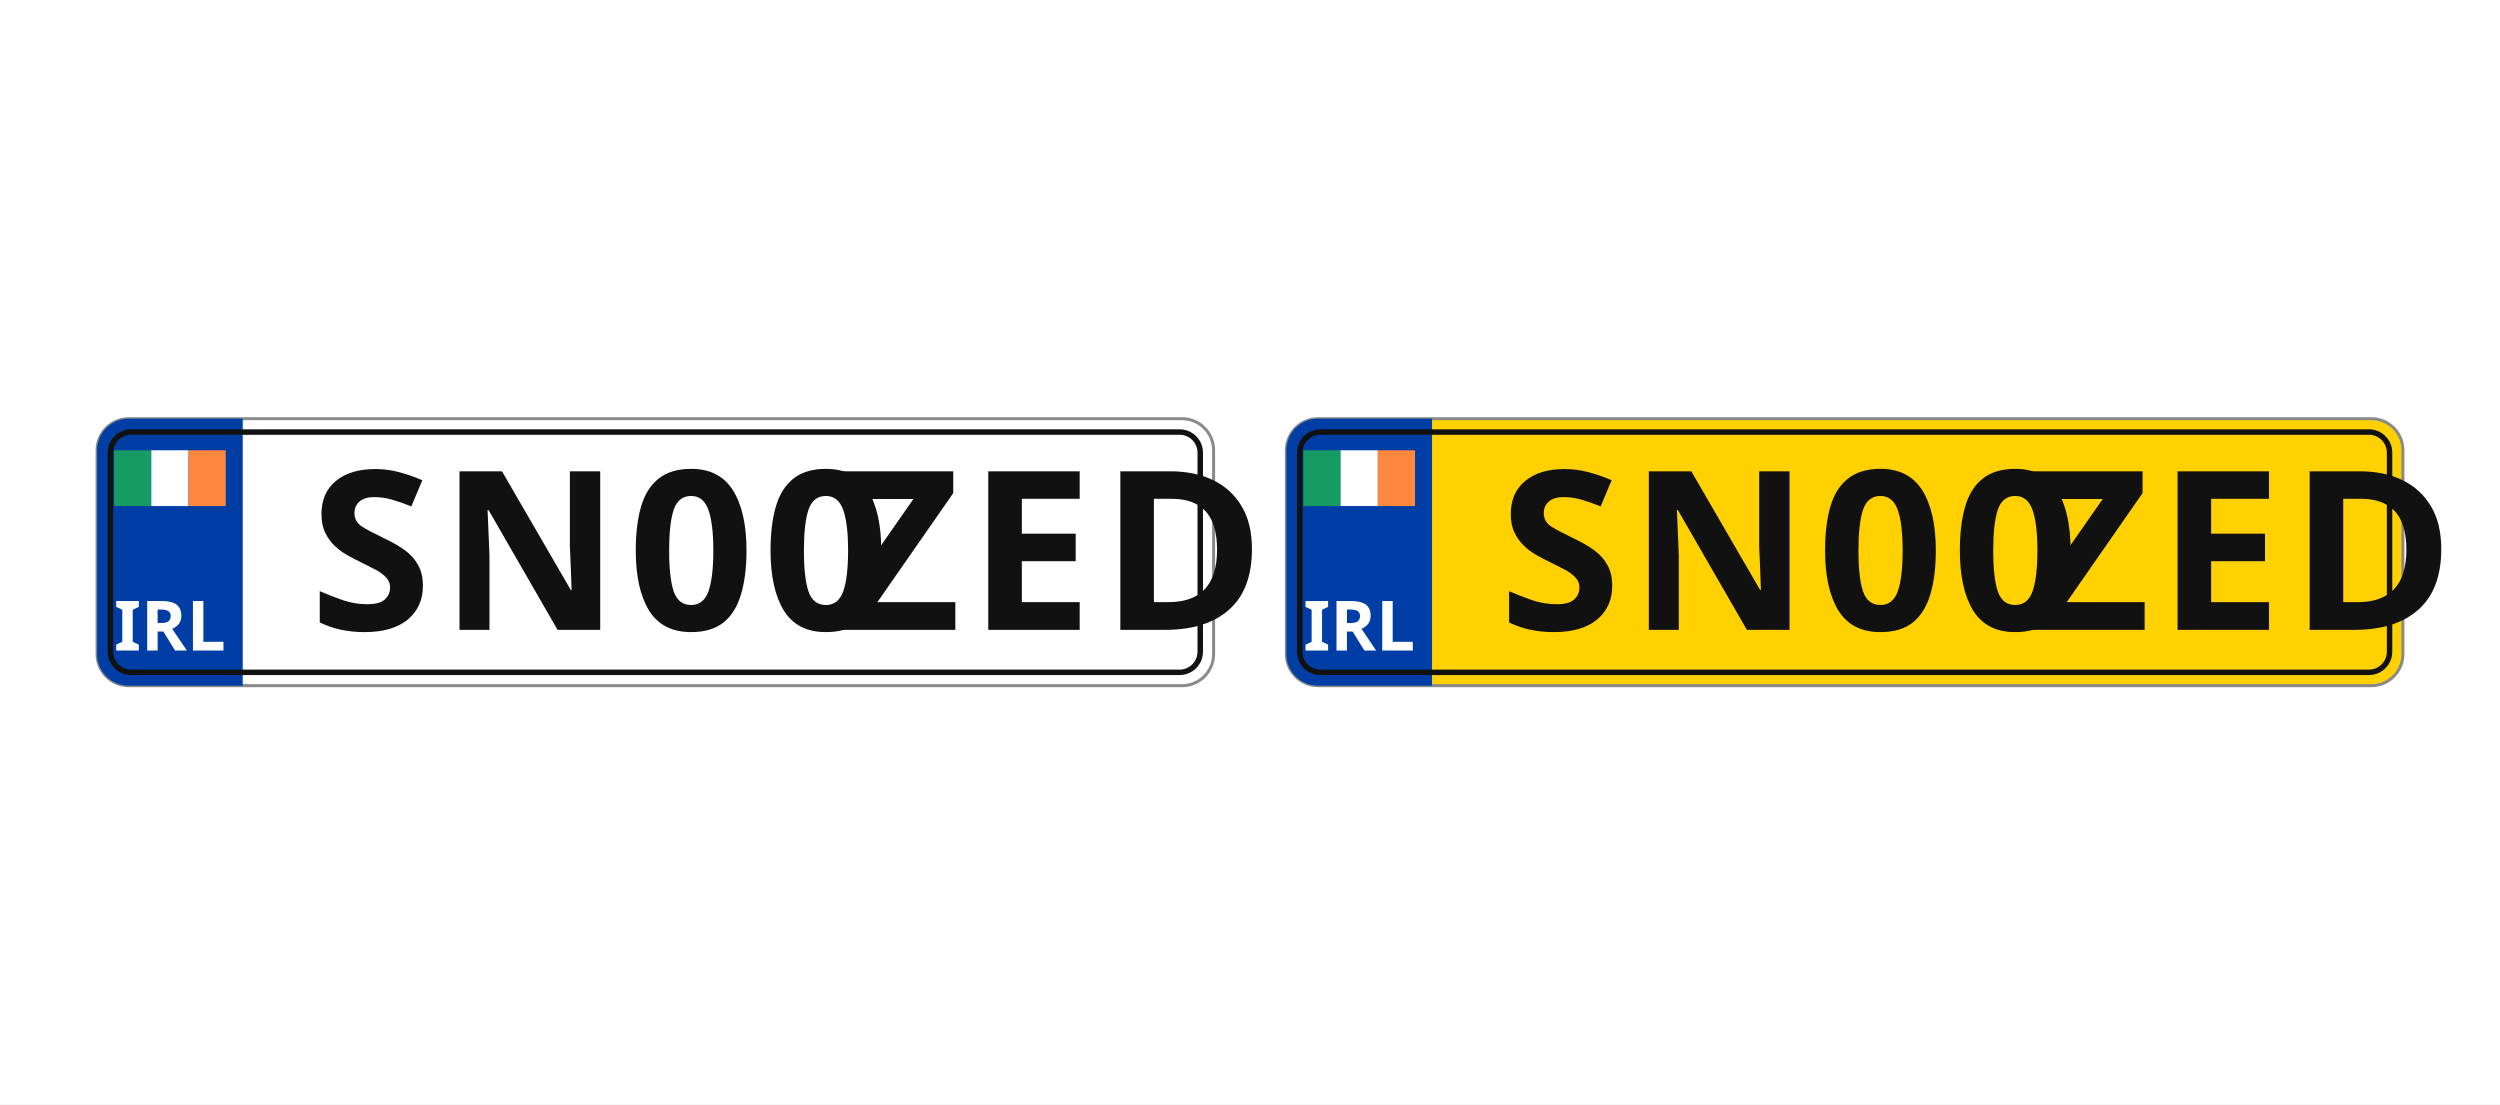
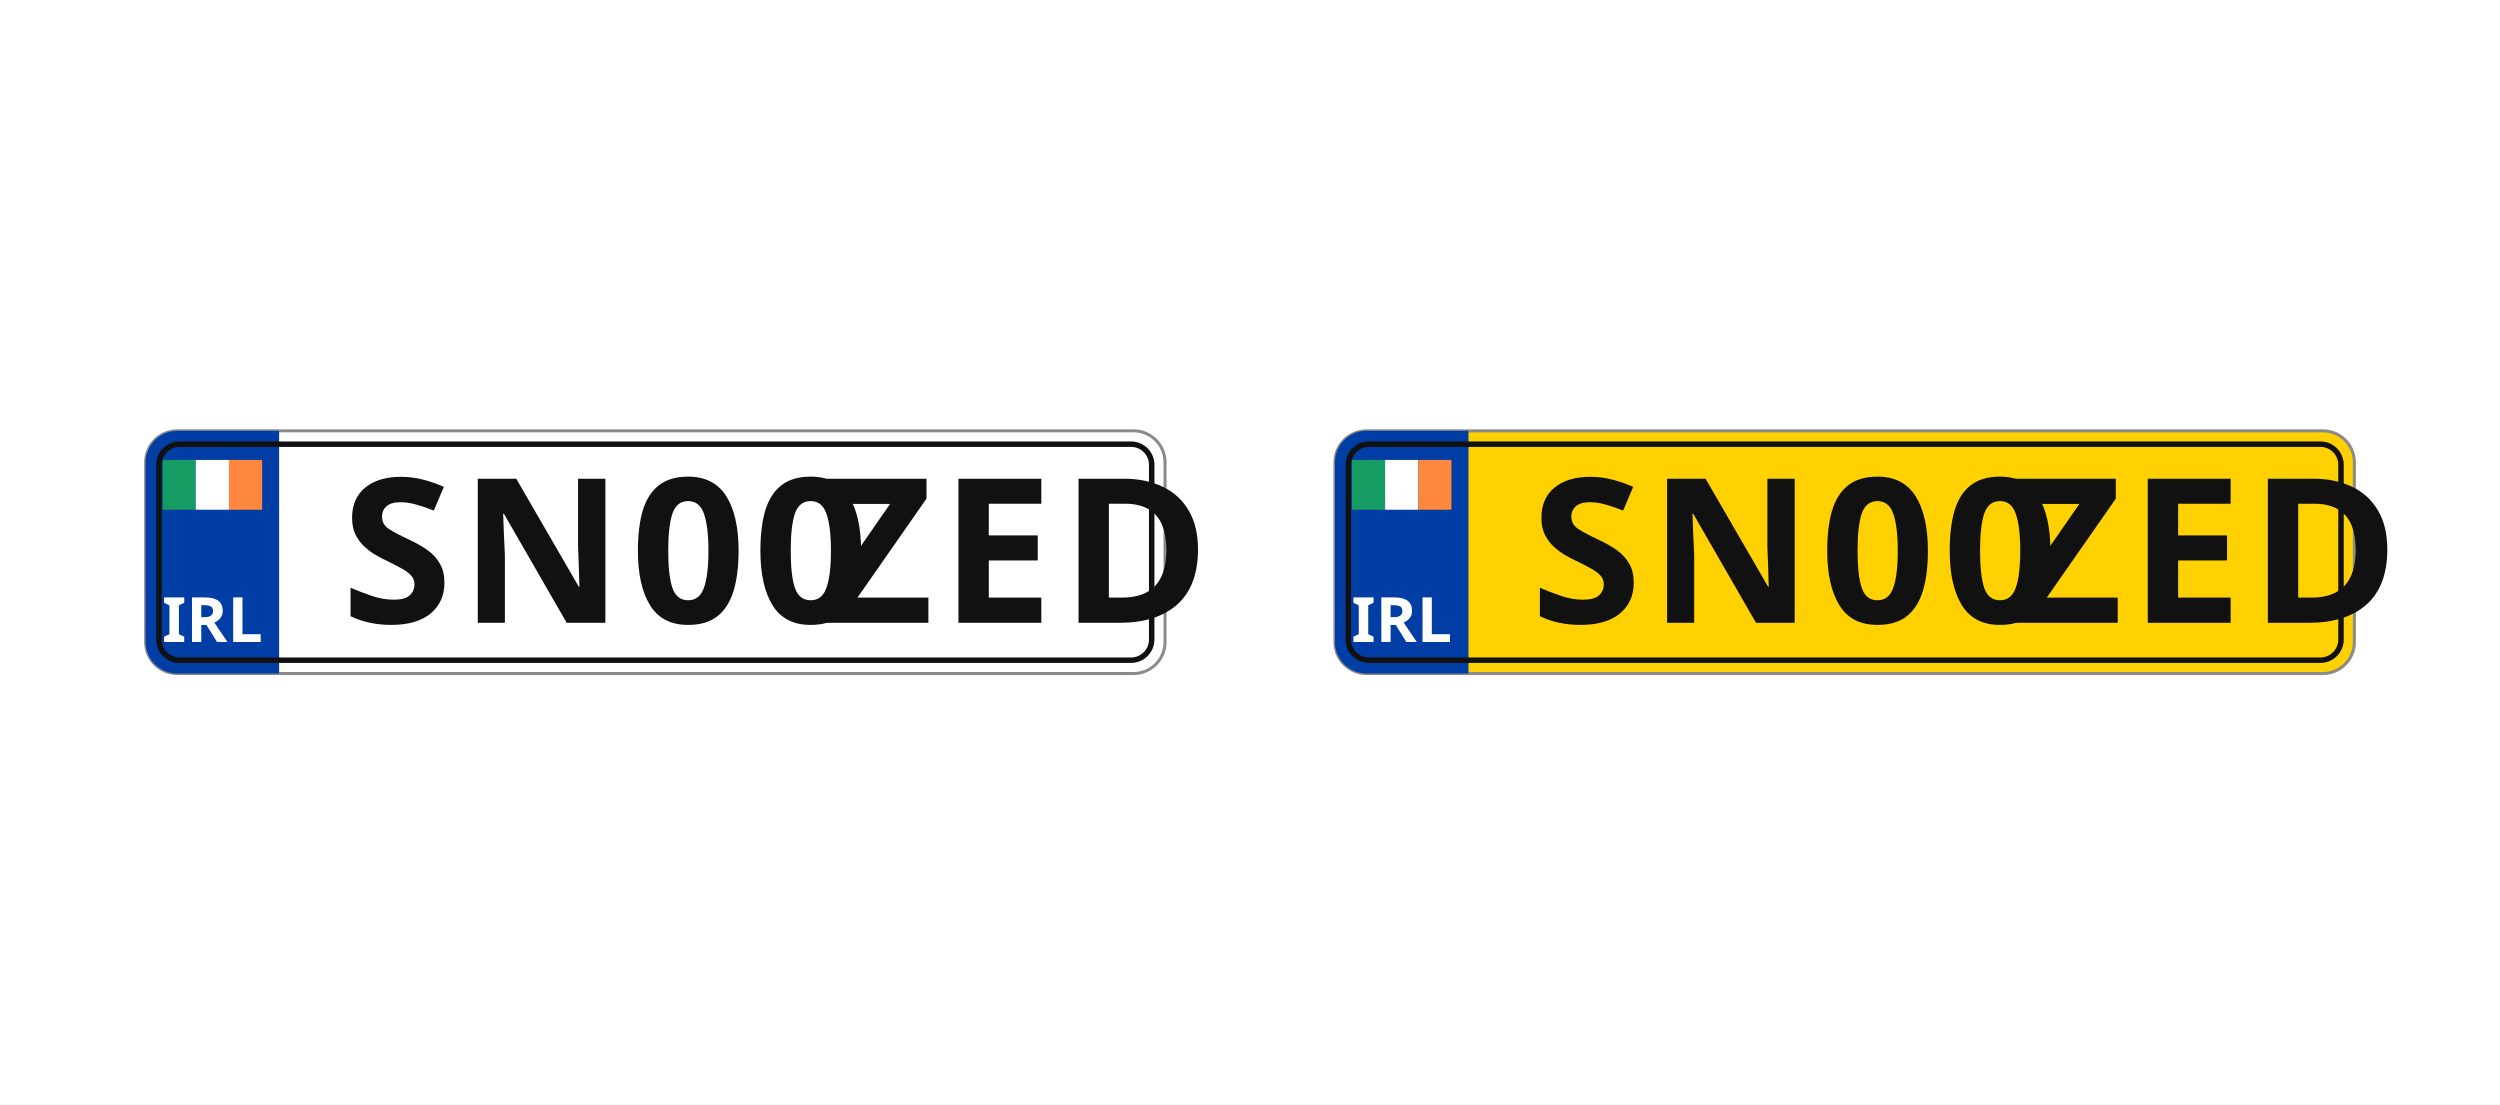
<svg xmlns="http://www.w3.org/2000/svg" width="206mm" height="91mm" viewBox="0 0 206 91">
  <g id="Background">
    <rect width="206.0" height="91.0" fill="#FFFFFF" />
  </g>
  <g id="front">
    <clipPath id="frontc">
-       <rect x="8.000" y="34.500" width="92.0" height="22.0" rx="2.6" />
+       <rect x="12.000" y="35.500" width="84.0" height="20.0" rx="2.6" />
    </clipPath>
-     <rect x="8.000" y="34.500" width="92.0" height="22.0" rx="2.6" fill="#FFFFFF" stroke="#8A8A8A" stroke-width="0.25" />
+     <rect x="12.000" y="35.500" width="84.0" height="20.0" rx="2.6" fill="#FFFFFF" stroke="#8A8A8A" stroke-width="0.25" />
    <g clip-path="url(#frontc)">
-       <rect id="frontband" x="8.000" y="34.500" width="12.0" height="22.0" fill="#003DA5" />
+       <rect id="frontband" x="12.000" y="35.500" width="11.0" height="20.0" fill="#003DA5" />
    </g>
-     <svg x="9.400" y="37.100" width="9.200" height="4.600" viewBox="0 0 3 1.5">
+     <svg x="13.400" y="37.900" width="8.200" height="4.100" viewBox="0 0 3 1.5">
      <rect width="1" height="1.5" fill="#169B62" />
      <rect x="1" width="1" height="1.5" fill="#FFFFFF" />
      <rect x="2" width="1" height="1.5" fill="#FF883E" />
    </svg>
-     <text x="14.000" y="53.600" font-family="Barlow Condensed" font-weight="700" font-size="5.714" fill="#FFFFFF" text-anchor="middle">IRL</text>
-     <g id="frontreg" font-family="Barlow Condensed" font-weight="700" font-size="18.291" letter-spacing="0.640" fill="#111111">
-       <text x="25.504" y="51.902">SN00</text>
-       <text x="68.562" y="51.902">ZED</text>
+     <text x="17.500" y="52.900" font-family="Barlow Condensed" font-weight="700" font-size="5.143" fill="#FFFFFF" text-anchor="middle">IRL</text>
+     <g id="frontreg" font-family="Barlow Condensed" font-weight="700" font-size="16.629" letter-spacing="0.582" fill="#111111">
+       <text x="28.121" y="51.320">SN00</text>
+       <text x="67.265" y="51.320">ZED</text>
    </g>
-     <rect x="9.100" y="35.600" width="89.800" height="19.800" rx="1.7" fill="none" stroke="#111111" stroke-width="0.45" />
+     <rect x="13.100" y="36.600" width="81.800" height="17.800" rx="1.7" fill="none" stroke="#111111" stroke-width="0.45" />
  </g>
  <g id="rear">
    <clipPath id="rearc">
-       <rect x="106.000" y="34.500" width="92.0" height="22.0" rx="2.6" />
+       <rect x="110.000" y="35.500" width="84.0" height="20.0" rx="2.6" />
    </clipPath>
-     <rect x="106.000" y="34.500" width="92.0" height="22.0" rx="2.6" fill="#FFD100" stroke="#8A8A8A" stroke-width="0.25" />
+     <rect x="110.000" y="35.500" width="84.0" height="20.0" rx="2.6" fill="#FFD100" stroke="#8A8A8A" stroke-width="0.25" />
    <g clip-path="url(#rearc)">
-       <rect id="rearband" x="106.000" y="34.500" width="12.0" height="22.0" fill="#003DA5" />
+       <rect id="rearband" x="110.000" y="35.500" width="11.0" height="20.0" fill="#003DA5" />
    </g>
-     <svg x="107.400" y="37.100" width="9.200" height="4.600" viewBox="0 0 3 1.5">
+     <svg x="111.400" y="37.900" width="8.200" height="4.100" viewBox="0 0 3 1.5">
      <rect width="1" height="1.5" fill="#169B62" />
      <rect x="1" width="1" height="1.5" fill="#FFFFFF" />
      <rect x="2" width="1" height="1.5" fill="#FF883E" />
    </svg>
-     <text x="112.000" y="53.600" font-family="Barlow Condensed" font-weight="700" font-size="5.714" fill="#FFFFFF" text-anchor="middle">IRL</text>
-     <g id="rearreg" font-family="Barlow Condensed" font-weight="700" font-size="18.291" letter-spacing="0.640" fill="#111111">
-       <text x="123.504" y="51.902">SN00</text>
-       <text x="166.562" y="51.902">ZED</text>
+     <text x="115.500" y="52.900" font-family="Barlow Condensed" font-weight="700" font-size="5.143" fill="#FFFFFF" text-anchor="middle">IRL</text>
+     <g id="rearreg" font-family="Barlow Condensed" font-weight="700" font-size="16.629" letter-spacing="0.582" fill="#111111">
+       <text x="126.121" y="51.320">SN00</text>
+       <text x="165.265" y="51.320">ZED</text>
    </g>
-     <rect x="107.100" y="35.600" width="89.800" height="19.800" rx="1.7" fill="none" stroke="#111111" stroke-width="0.45" />
+     <rect x="111.100" y="36.600" width="81.800" height="17.800" rx="1.7" fill="none" stroke="#111111" stroke-width="0.45" />
  </g>
  <g id="Guides" style="display:none" fill="none" stroke-width="0.2">
    <rect x="3.0" y="3.0" width="200.0" height="85.0" stroke="#00AEEF" stroke-dasharray="2,1" />
    <rect x="6.0" y="6.0" width="194.0" height="79.0" stroke="#EC008C" stroke-dasharray="1,1" />
  </g>
</svg>
